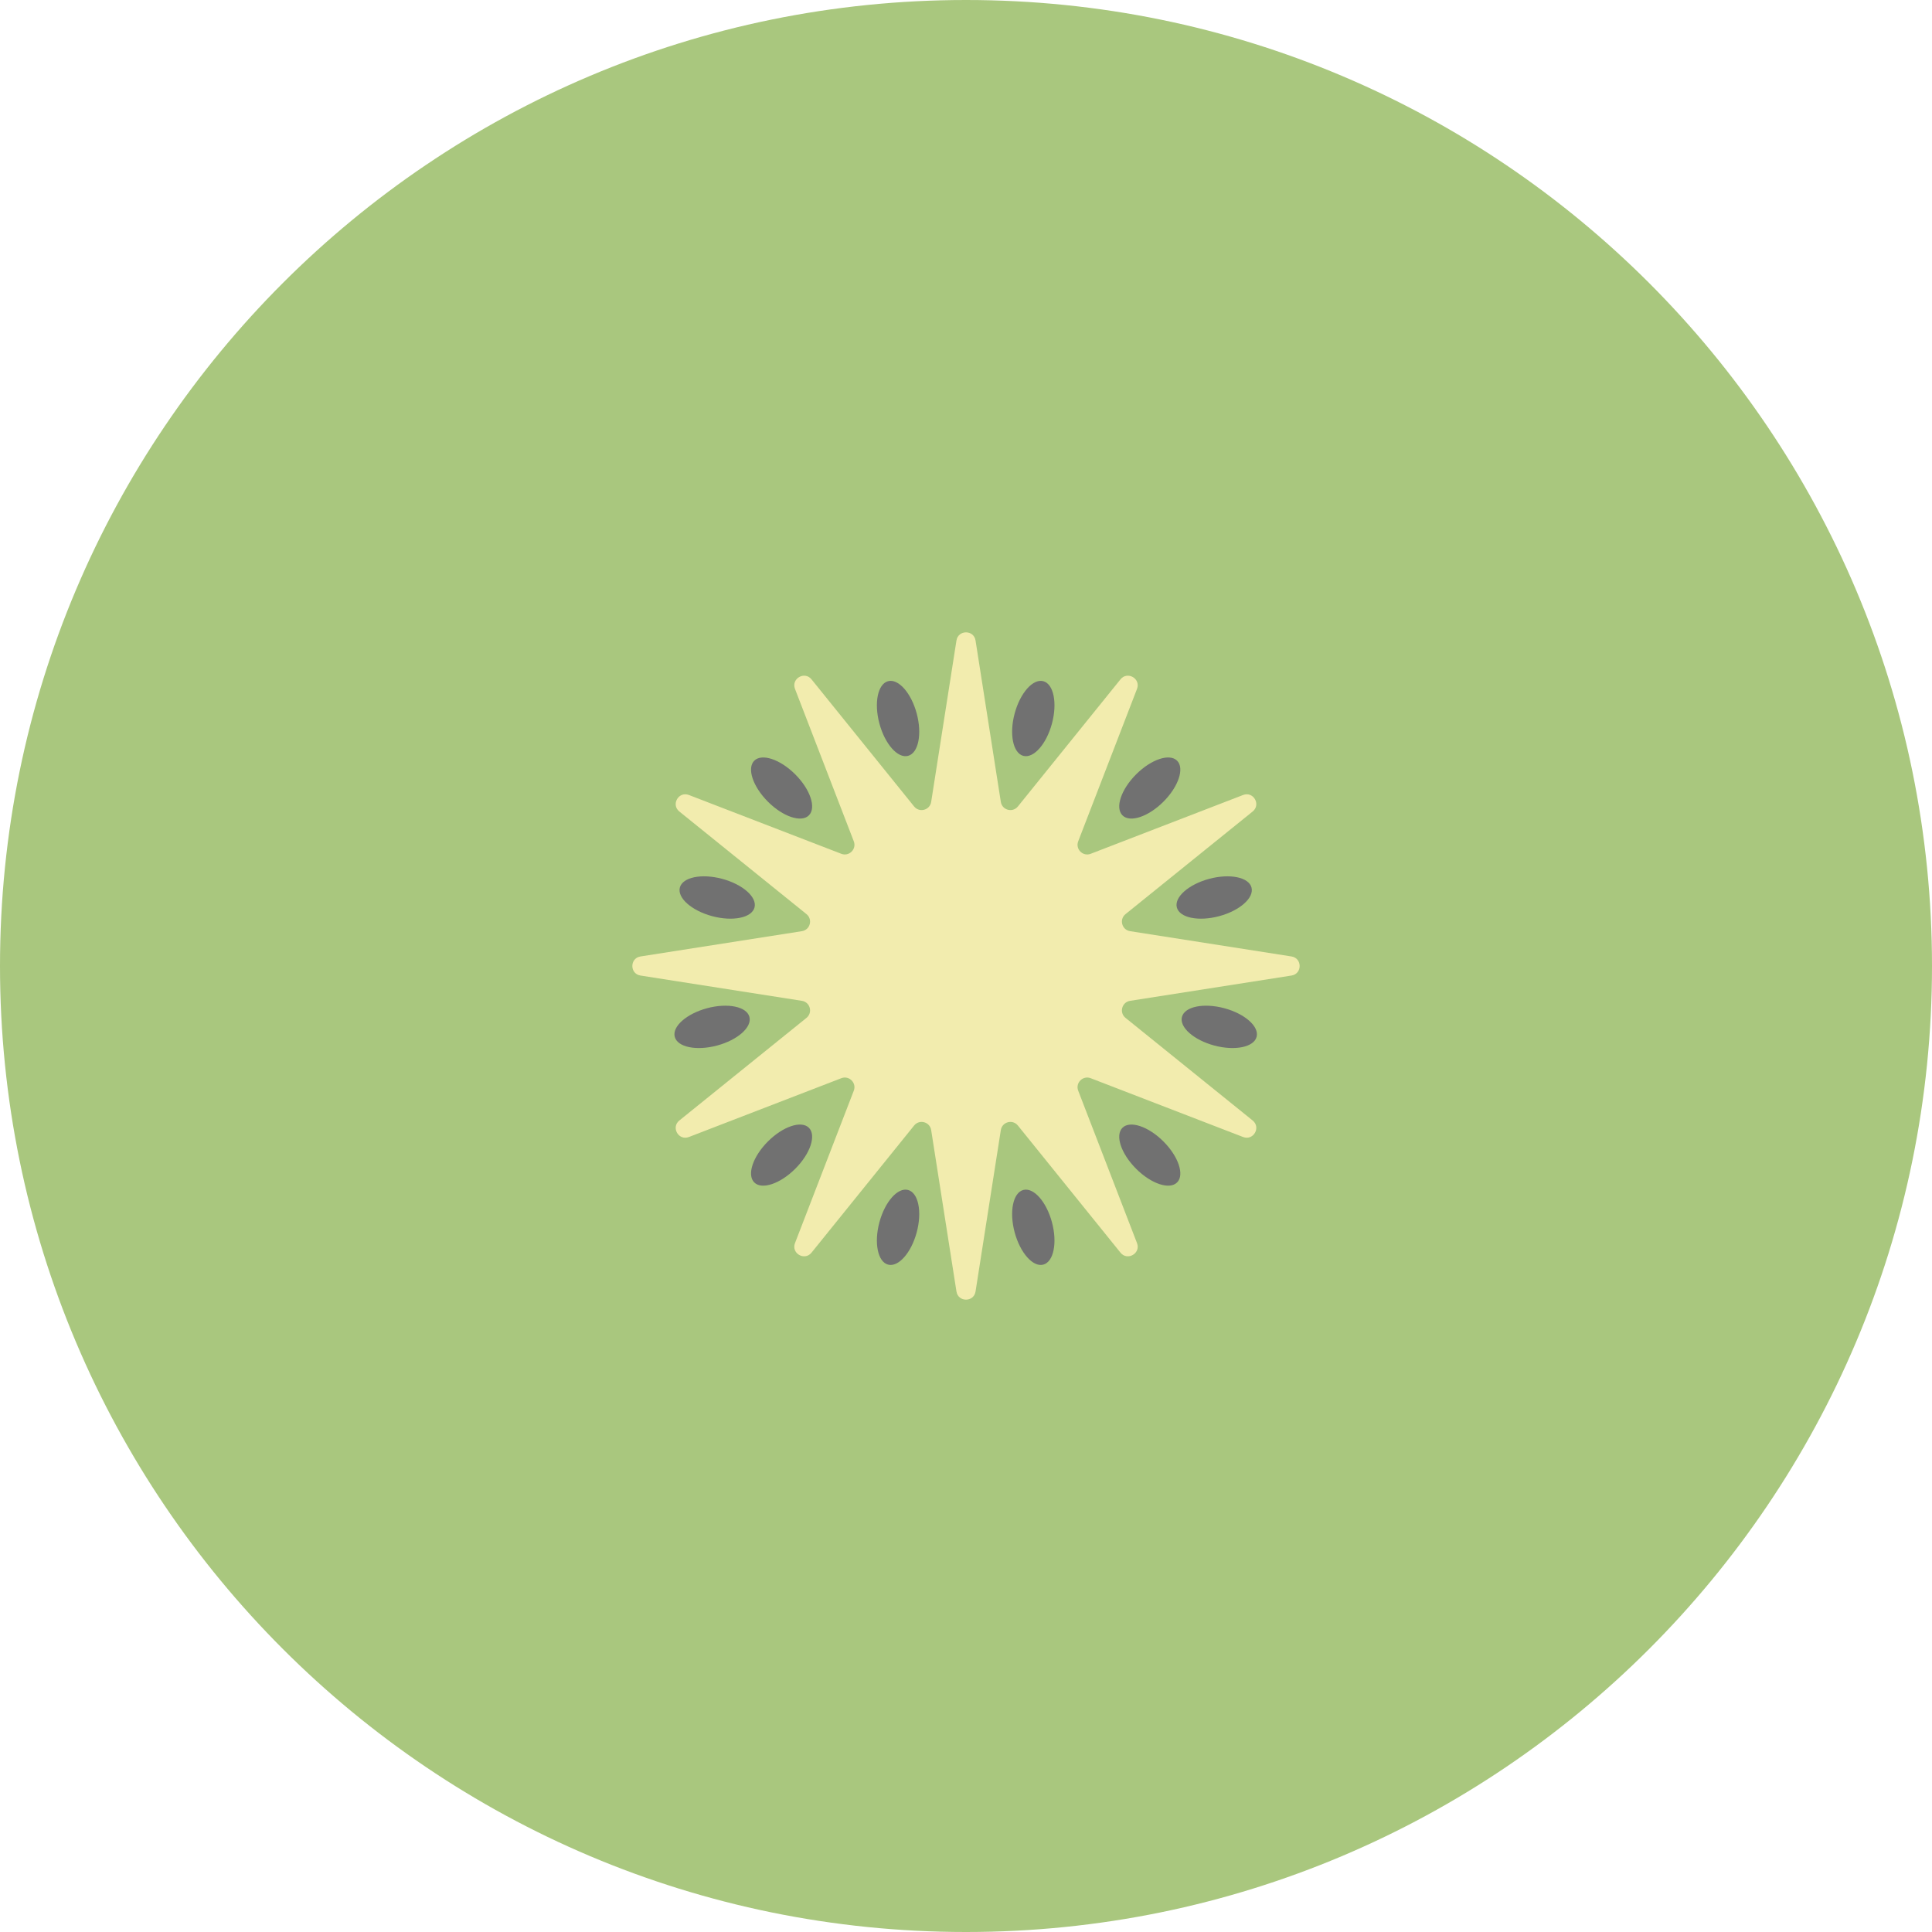
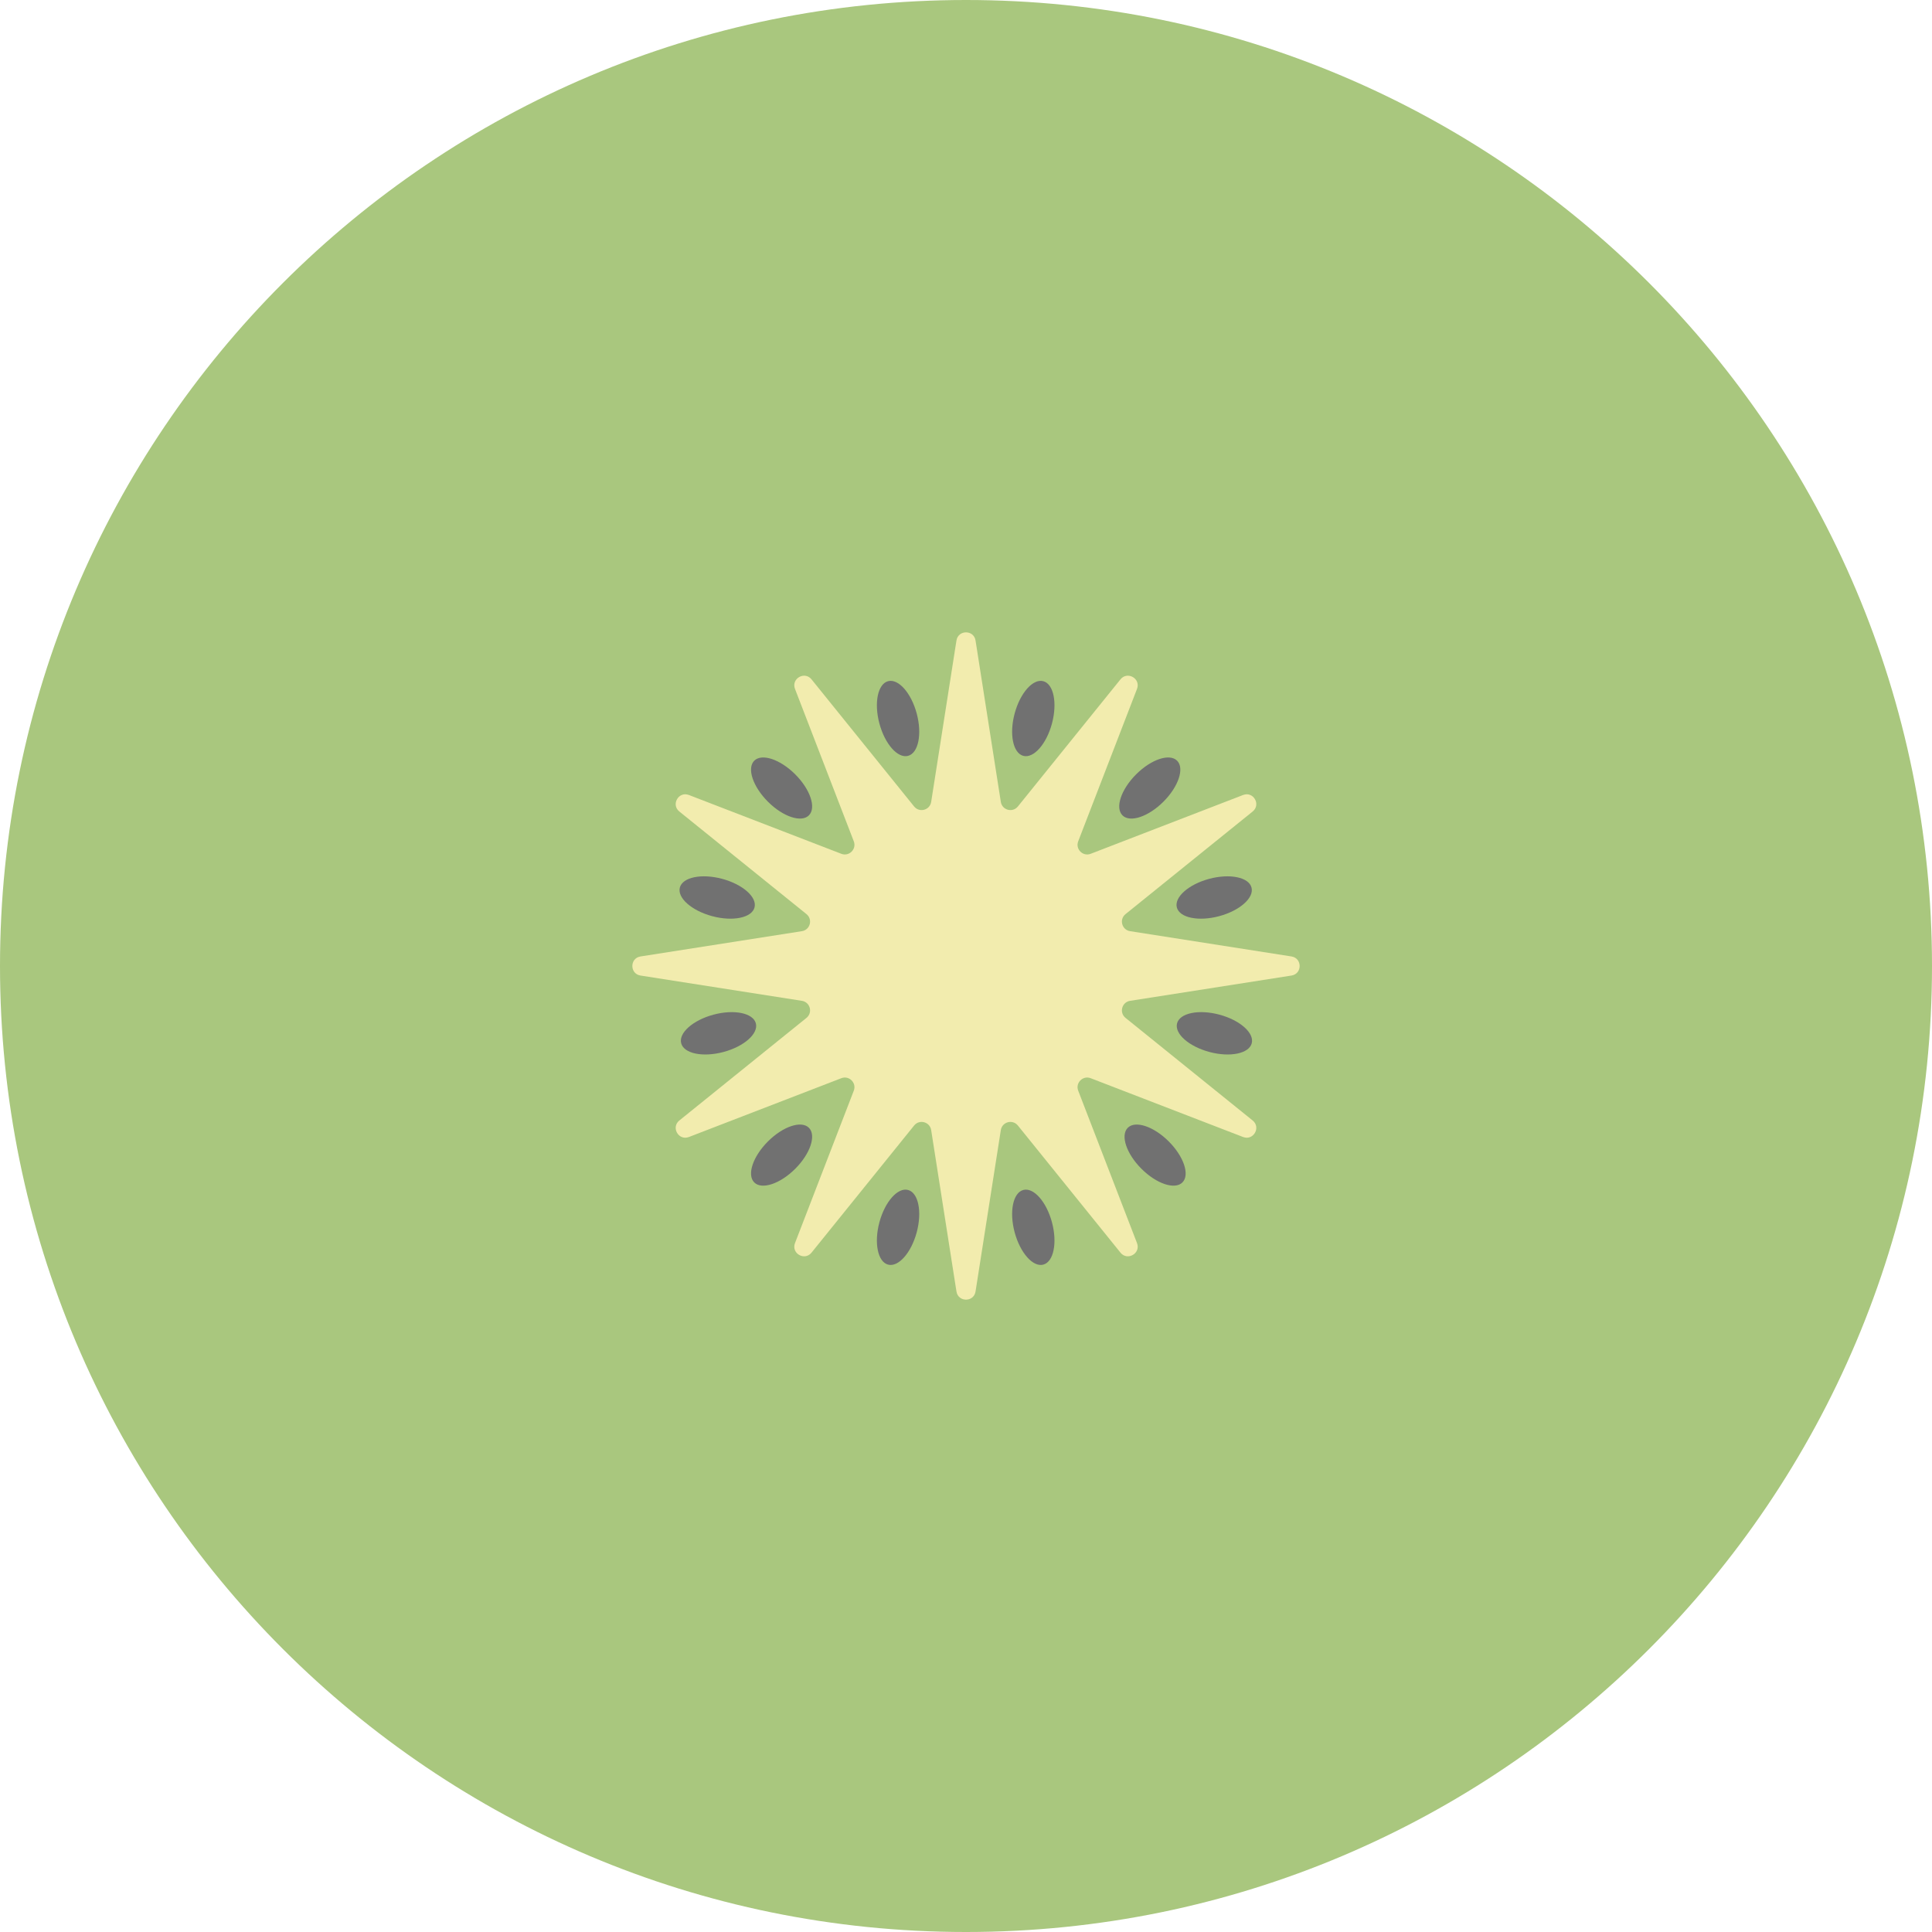
<svg xmlns="http://www.w3.org/2000/svg" width="300" height="300" viewBox="0 0 300 300" fill="none">
  <circle cx="150" cy="150" r="150" fill="#A9C77E" />
  <path d="M148.518 99.46C148.783 97.769 151.217 97.769 151.482 99.46L155.408 124.519C155.609 125.805 157.24 126.242 158.057 125.229L173.987 105.49C175.061 104.158 177.17 105.375 176.554 106.972L167.424 130.637C166.955 131.851 168.149 133.045 169.363 132.576L193.028 123.446C194.625 122.83 195.842 124.939 194.51 126.013L174.771 141.943C173.758 142.76 174.195 144.391 175.481 144.592L200.54 148.518C202.231 148.783 202.231 151.217 200.54 151.482L175.481 155.408C174.195 155.609 173.758 157.24 174.771 158.057L194.51 173.987C195.842 175.061 194.625 177.17 193.028 176.554L169.363 167.424C168.149 166.955 166.955 168.149 167.424 169.363L176.554 193.028C177.17 194.625 175.061 195.842 173.987 194.51L158.057 174.771C157.24 173.758 155.609 174.195 155.408 175.481L151.482 200.54C151.217 202.231 148.783 202.231 148.518 200.54L144.592 175.481C144.391 174.195 142.76 173.758 141.943 174.771L126.013 194.51C124.939 195.842 122.83 194.625 123.446 193.028L132.576 169.363C133.045 168.149 131.851 166.955 130.637 167.424L106.972 176.554C105.375 177.17 104.158 175.061 105.49 173.987L125.229 158.057C126.242 157.24 125.805 155.609 124.519 155.408L99.46 151.482C97.769 151.217 97.769 148.783 99.46 148.518L124.519 144.592C125.805 144.391 126.242 142.76 125.229 141.943L105.49 126.013C104.158 124.939 105.375 122.83 106.972 123.446L130.637 132.576C131.851 133.045 133.045 131.851 132.576 130.637L123.446 106.972C122.83 105.375 124.939 104.158 126.013 105.49L141.943 125.229C142.76 126.242 144.391 125.805 144.592 124.519L148.518 99.46Z" fill="#F2ECAE" />
  <ellipse cx="139.451" cy="111.572" rx="3" ry="6" transform="rotate(-15 139.451 111.572)" fill="#717171" />
  <ellipse cx="121.364" cy="122.364" rx="3" ry="6" transform="rotate(-45 121.364 122.364)" fill="#717171" />
  <ellipse cx="111.364" cy="139.364" rx="3" ry="6" transform="rotate(-75 111.364 139.364)" fill="#717171" />
-   <ellipse cx="110.572" cy="159.452" rx="3" ry="6" transform="rotate(-105 110.572 159.452)" fill="#717171" />
+   <ellipse cx="111.572" cy="160.452" rx="3" ry="6" transform="rotate(-105 111.572 160.452)" fill="#717171" />
  <ellipse cx="121.364" cy="179.365" rx="3" ry="6" transform="rotate(-135 121.364 179.365)" fill="#717171" />
  <ellipse cx="139.451" cy="190.573" rx="3" ry="6" transform="rotate(-165 139.451 190.573)" fill="#717171" />
  <ellipse rx="3" ry="6" transform="matrix(-0.965926 -0.258819 -0.258819 0.965926 160.451 111.572)" fill="#717171" />
  <ellipse rx="3" ry="6" transform="matrix(-0.707107 -0.707107 -0.707107 0.707107 178.537 122.364)" fill="#717171" />
  <ellipse rx="3" ry="6" transform="matrix(-0.258819 -0.965926 -0.965926 0.258819 188.537 139.364)" fill="#717171" />
-   <ellipse rx="3" ry="6" transform="matrix(0.258819 -0.965926 -0.965926 -0.258819 189.33 159.452)" fill="#717171" />
-   <ellipse rx="3" ry="6" transform="matrix(0.707107 -0.707107 -0.707107 -0.707107 178.537 179.365)" fill="#717171" />
+   <ellipse rx="3" ry="6" transform="matrix(0.258819 -0.965926 -0.965926 -0.258819 188.572 160.452)" fill="#717171" />
+   <ellipse rx="3" ry="6" transform="matrix(0.707107 -0.707107 -0.707107 -0.707107 179.364 179.365)" fill="#717171" />
  <ellipse rx="3" ry="6" transform="matrix(0.965926 -0.258819 -0.258819 -0.965926 160.451 190.573)" fill="#717171" />
</svg>
